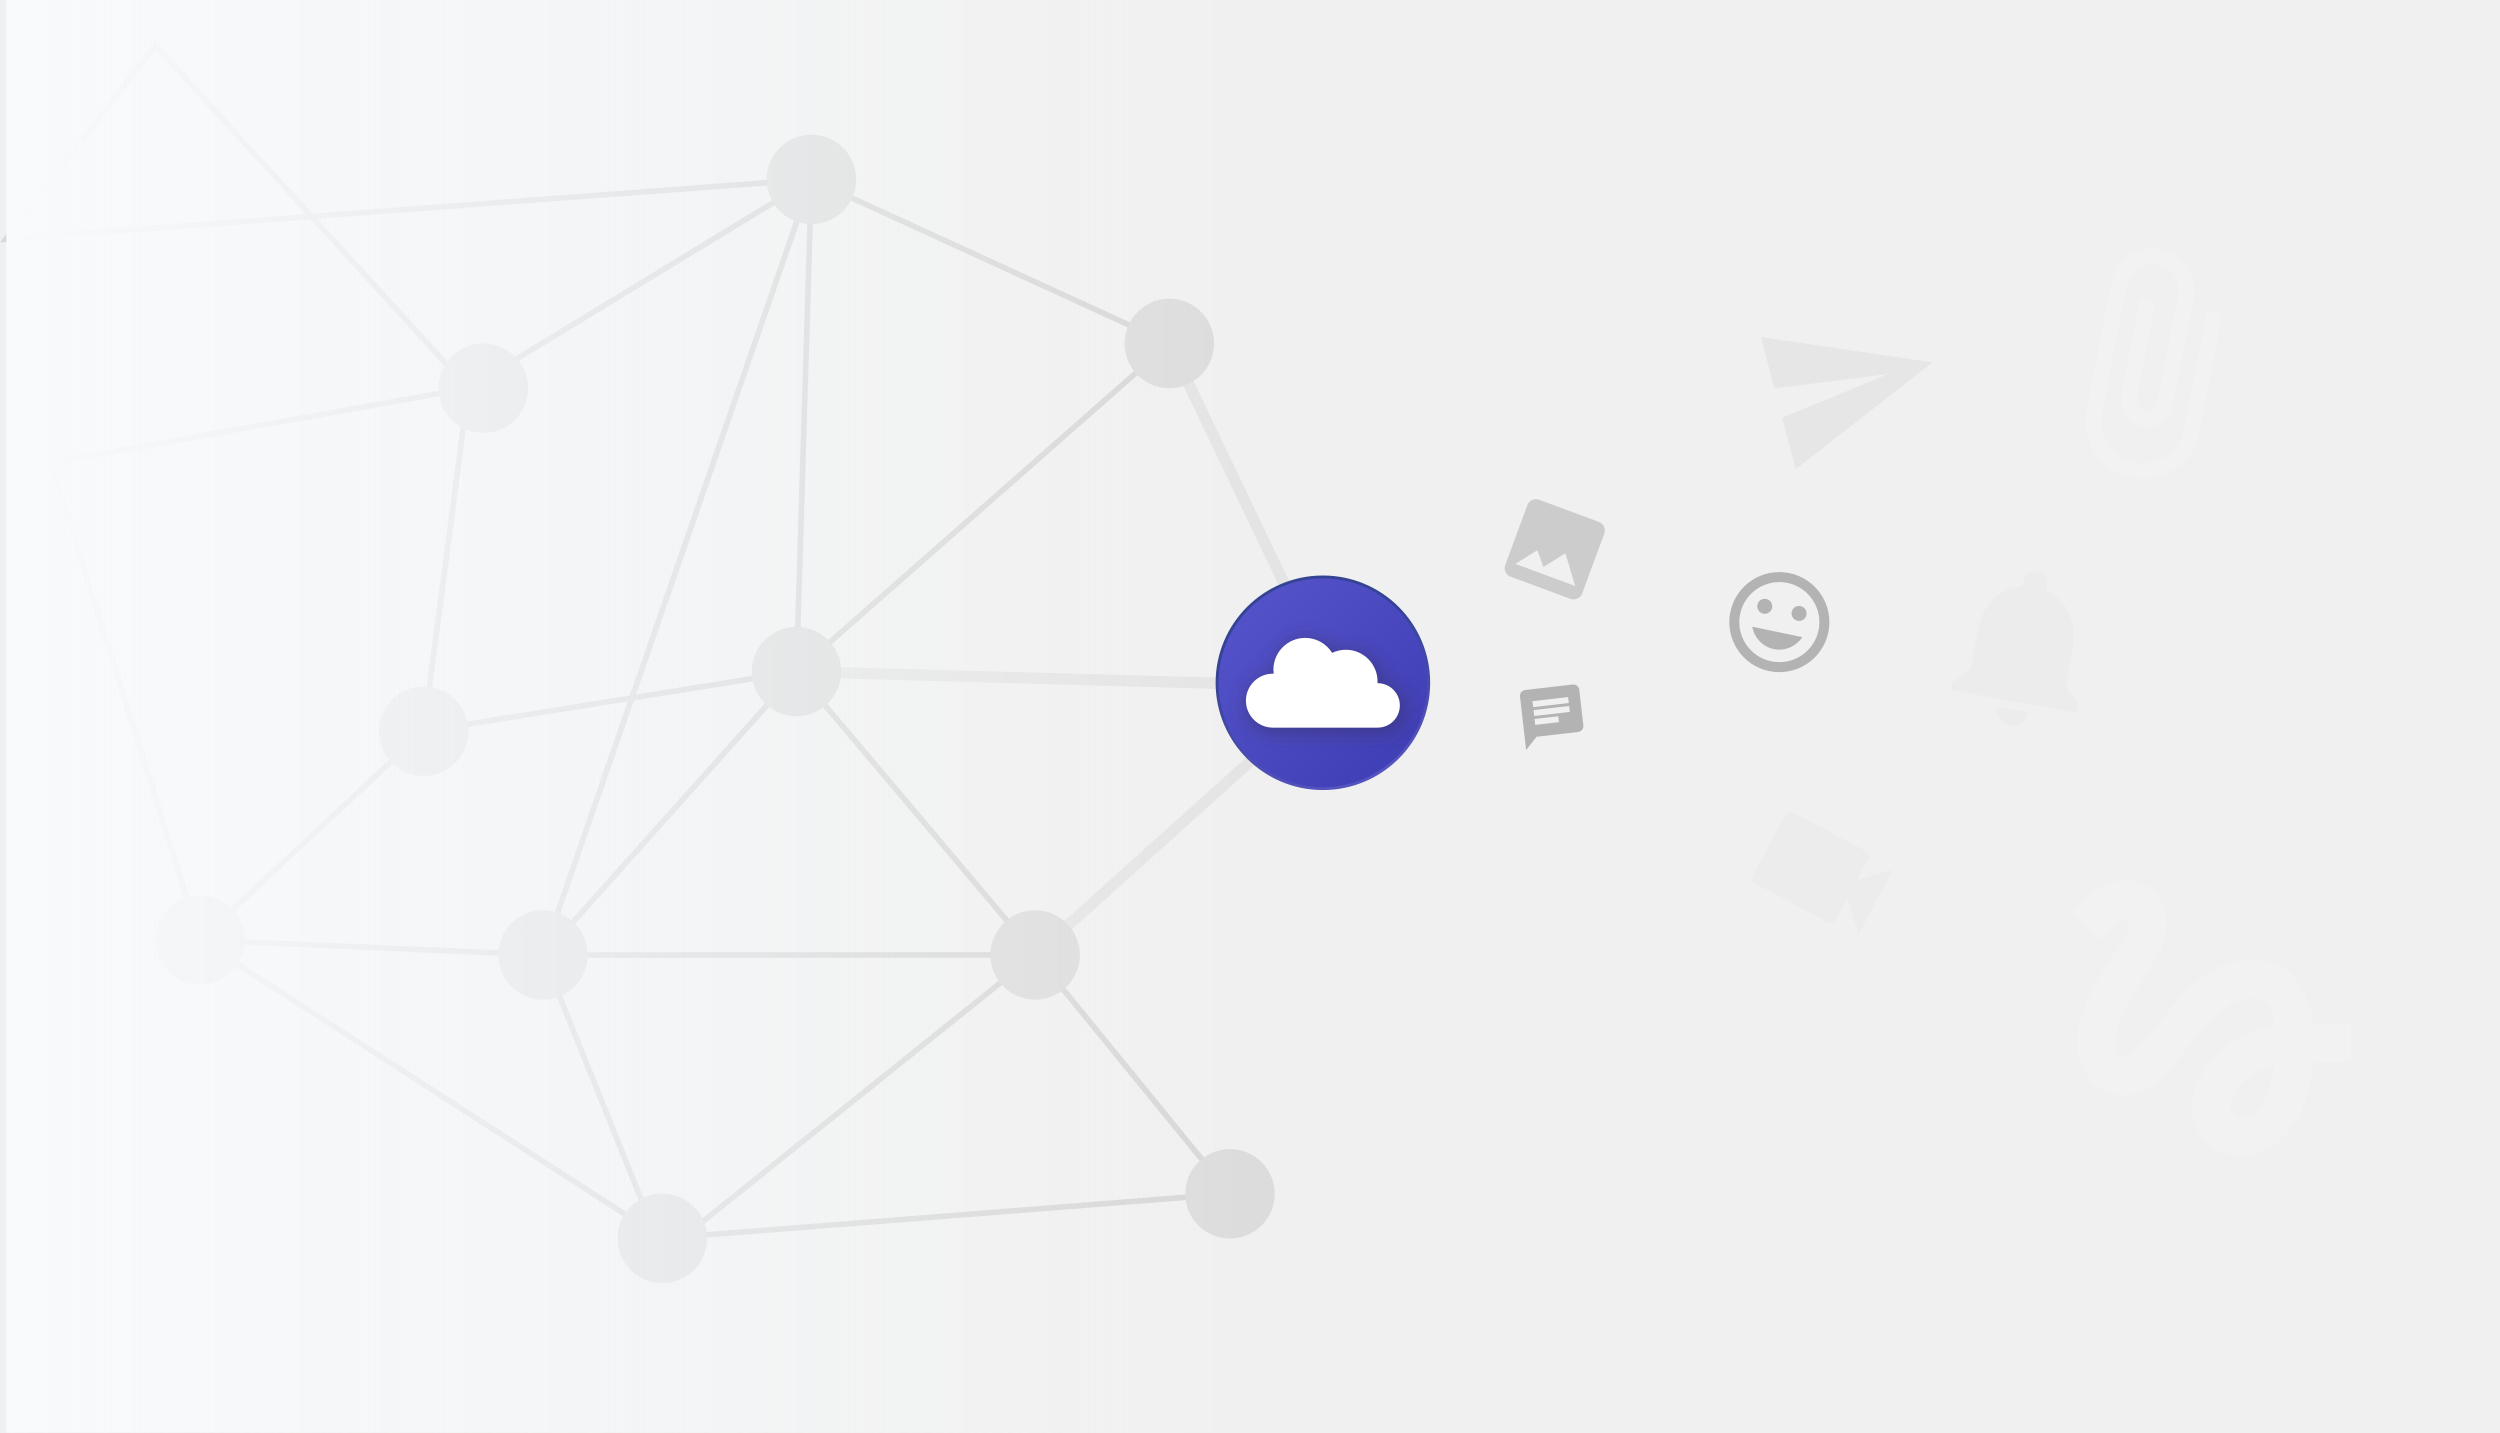
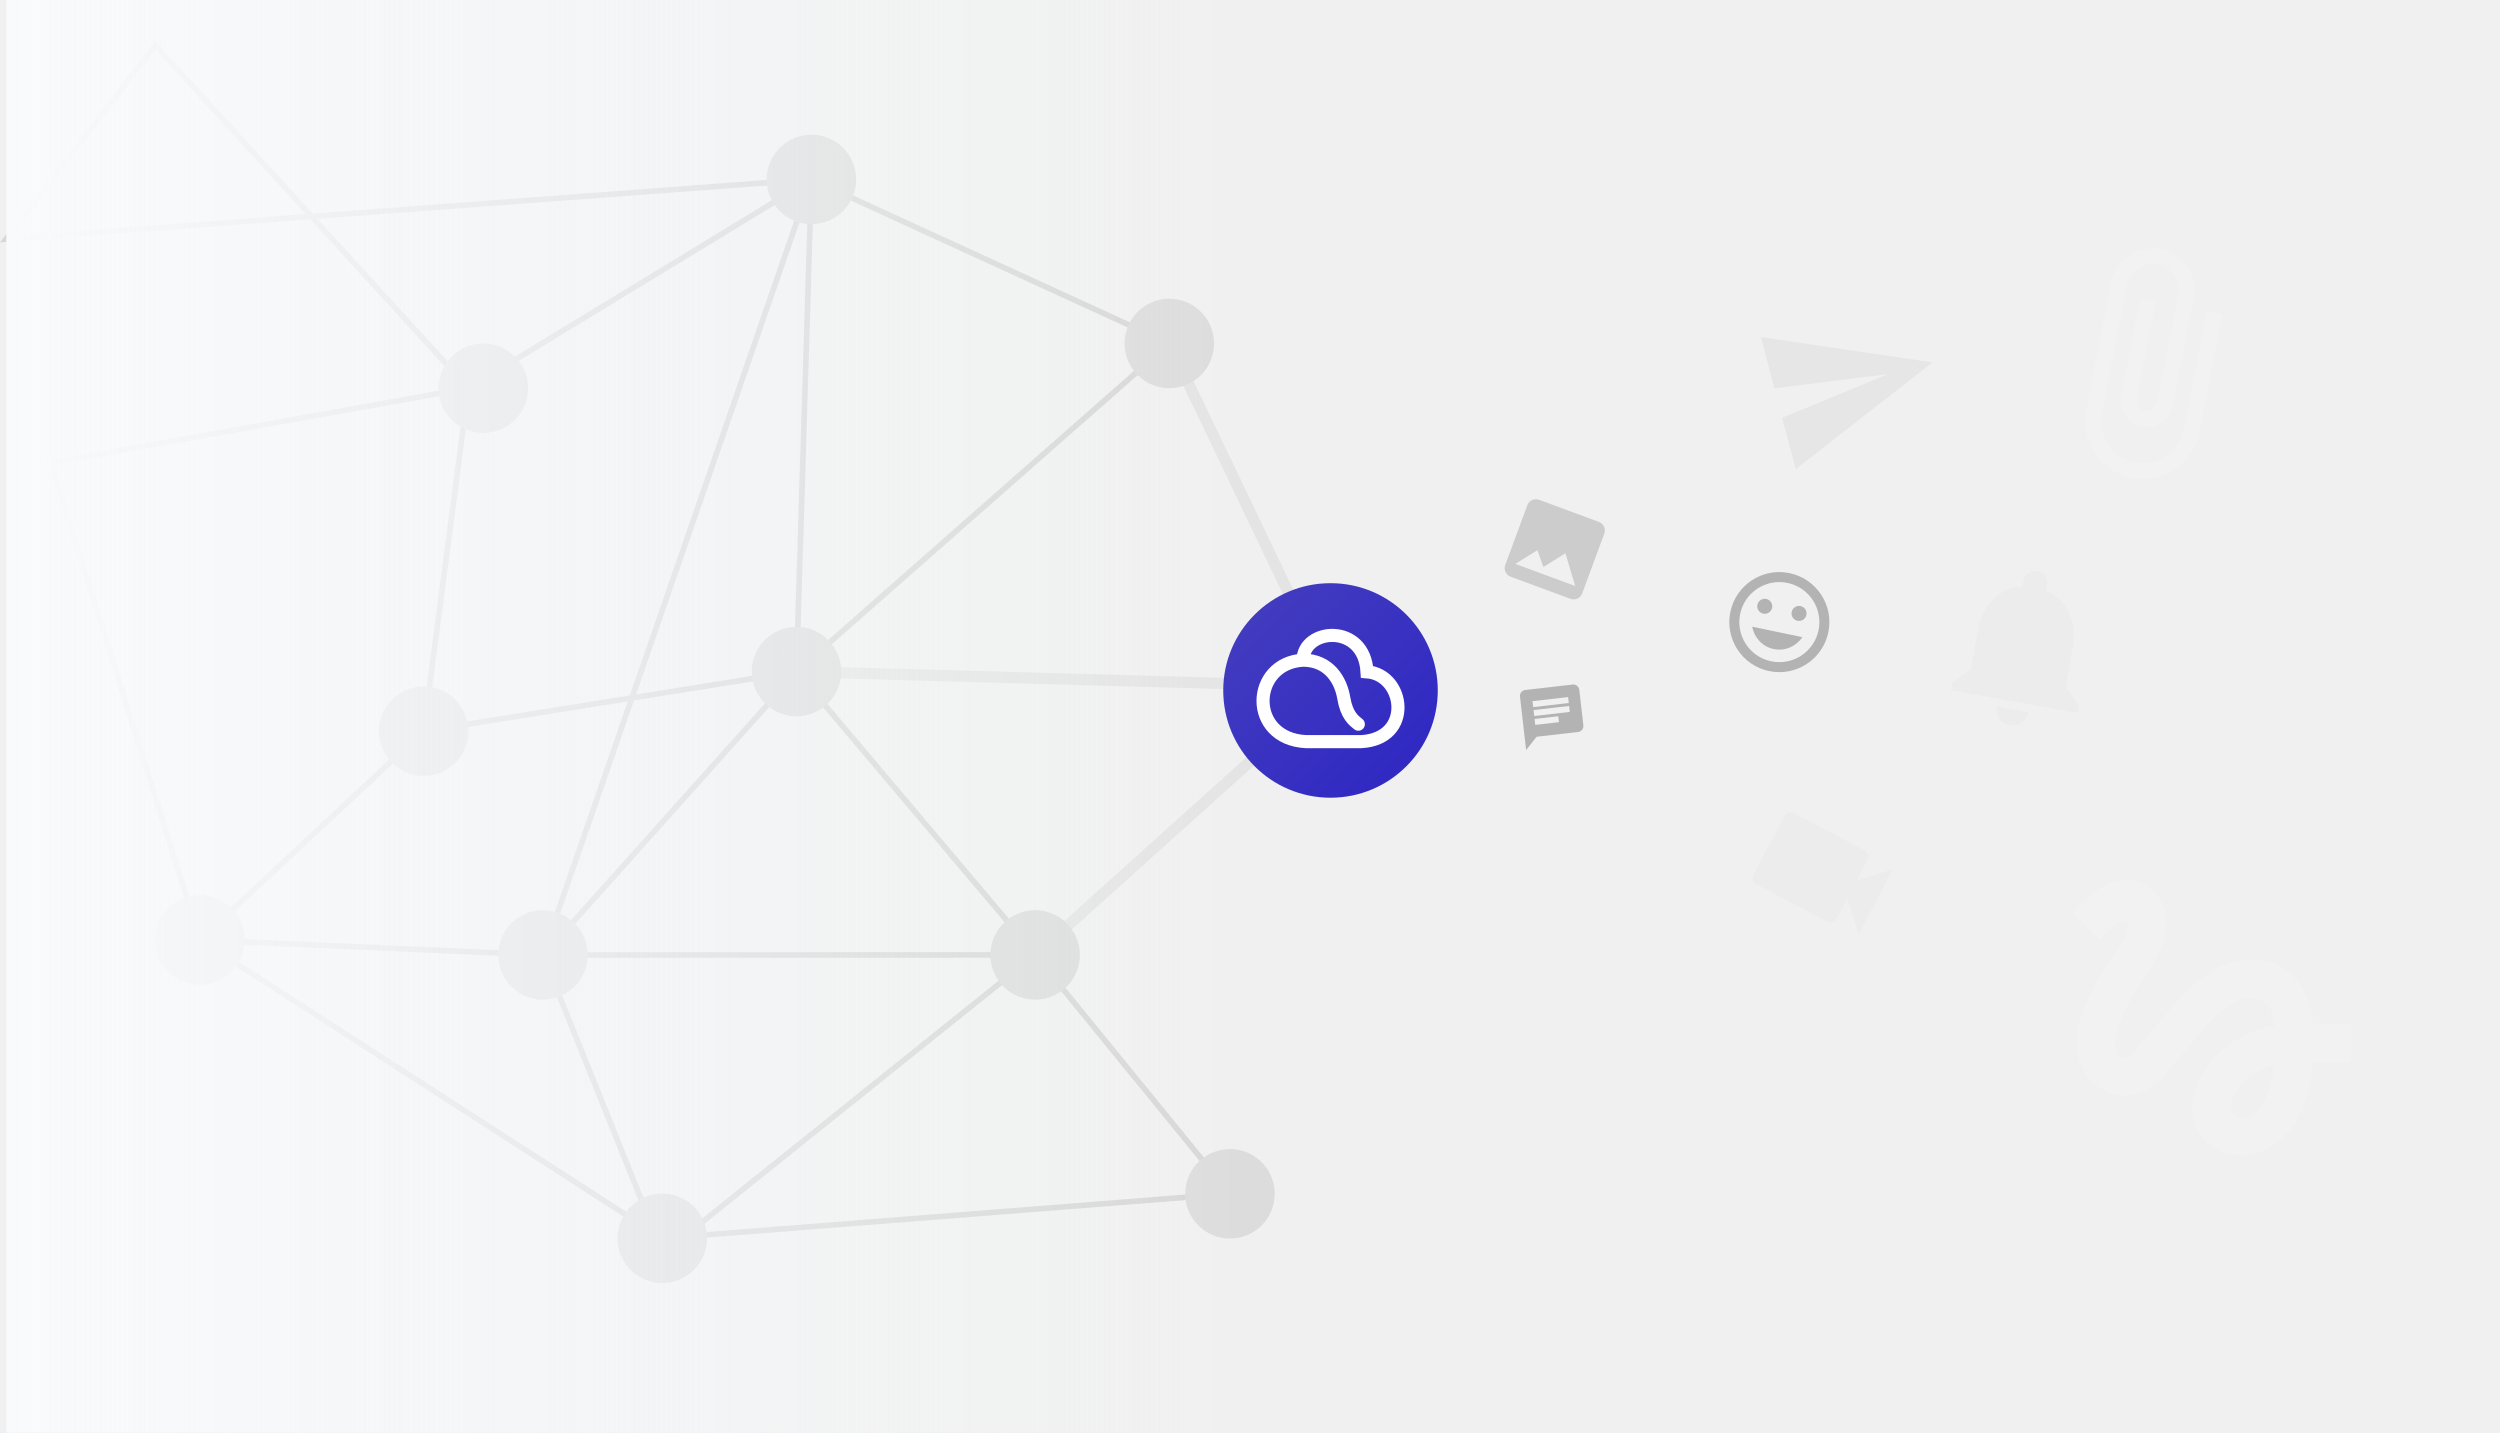
<svg xmlns="http://www.w3.org/2000/svg" xmlns:xlink="http://www.w3.org/1999/xlink" width="221.628mm" height="127mm" viewBox="0 0 221.765 127" version="1.1" id="svg8">
  <defs id="defs2">
    <linearGradient id="linearGradient4347">
      <stop style="stop-color:#f8fafc;stop-opacity:1" offset="0" id="stop4343" />
      <stop style="stop-color:#f8fafc;stop-opacity:0.02" offset="1" id="stop4345" />
    </linearGradient>
    <linearGradient id="linearGradient4105">
      <stop style="stop-color:#000000;stop-opacity:0;" offset="0" id="stop4103" />
      <stop style="stop-color:#b3b3b3;stop-opacity:1" offset="1" id="stop4101" />
    </linearGradient>
    <linearGradient id="linearGradient4097">
      <stop style="stop-color:#000000;stop-opacity:0;" offset="0" id="stop4095" />
      <stop style="stop-color:#b3b3b3;stop-opacity:1" offset="1" id="stop4093" />
    </linearGradient>
    <filter id="c" x="-0.142" y="-0.244" width="1.285" height="1.489">
      <feGaussianBlur stdDeviation="10.686" id="feGaussianBlur3022" />
    </filter>
    <linearGradient id="b" x1="40" x2="200" y1="40" y2="200" gradientUnits="userSpaceOnUse">
      <stop stop-color="#345cca" offset="0" id="stop3025" />
      <stop stop-color="#5d47c6" offset="1" id="stop3027" />
    </linearGradient>
    <linearGradient id="a" x1="125" x2="174.95" y1="65" y2="210.1" gradientUnits="userSpaceOnUse">
      <stop stop-color="#344394" offset="0" id="stop3030" />
      <stop stop-color="#7c45df" offset="1" id="stop3032" />
    </linearGradient>
    <linearGradient id="SVGID_right_" y2="1.279e-13" gradientUnits="userSpaceOnUse" x2="-1073.2" gradientTransform="matrix(0.2645833,0,0,0.2645833,372.164,121.806)" y1="126.85" x1="-1073.2">
      <stop stop-color="#1b3967" offset=".011" id="stop2" />
      <stop stop-color="#13b5ea" offset=".467" id="stop4" />
      <stop stop-color="#002b5c" offset=".995" id="stop6" />
    </linearGradient>
    <linearGradient id="SVGID_left_" y2="1.279e-13" gradientUnits="userSpaceOnUse" x2="-1073.2" gradientTransform="matrix(-0.2645833,0,0,0.2645833,-207.6418,121.8057)" y1="126.85" x1="-1073.2">
      <stop stop-color="#1b3967" offset=".011" id="stop9" />
      <stop stop-color="#13b5ea" offset=".467" id="stop11" />
      <stop stop-color="#002b5c" offset=".995" id="stop13" />
    </linearGradient>
    <linearGradient id="b-2" x1="40" x2="200" y1="40" y2="200" gradientUnits="userSpaceOnUse">
      <stop stop-color="#345cca" offset="0" id="stop3025-2" />
      <stop stop-color="#5d47c6" offset="1" id="stop3027-8" />
    </linearGradient>
    <linearGradient id="a-9" x1="125" x2="174.95" y1="65" y2="210.1" gradientUnits="userSpaceOnUse">
      <stop stop-color="#344394" offset="0" id="stop3030-7" />
      <stop stop-color="#7c45df" offset="1" id="stop3032-3" />
    </linearGradient>
    <filter id="c-6" x="-0.142" y="-0.244" width="1.285" height="1.489">
      <feGaussianBlur stdDeviation="10.686" id="feGaussianBlur3022-1" />
    </filter>
    <linearGradient id="b-9" x1="40" x2="200" y1="40" y2="200" gradientUnits="userSpaceOnUse">
      <stop stop-color="#345cca" offset="0" id="stop3025-4" />
      <stop stop-color="#5d47c6" offset="1" id="stop3027-7" />
    </linearGradient>
    <linearGradient id="a-8" x1="125" x2="174.95" y1="65" y2="210.1" gradientUnits="userSpaceOnUse">
      <stop stop-color="#344394" offset="0" id="stop3030-4" />
      <stop stop-color="#7c45df" offset="1" id="stop3032-5" />
    </linearGradient>
    <filter id="c-0" x="-0.142" y="-0.244" width="1.285" height="1.489">
      <feGaussianBlur stdDeviation="10.686" id="feGaussianBlur3022-3" />
    </filter>
    <linearGradient id="b-2-3" x1="40" x2="200" y1="40" y2="200" gradientUnits="userSpaceOnUse">
      <stop stop-color="#345cca" offset="0" id="stop3025-2-2" />
      <stop stop-color="#5d47c6" offset="1" id="stop3027-8-0" />
    </linearGradient>
    <linearGradient id="a-9-6" x1="125" x2="174.95" y1="65" y2="210.1" gradientUnits="userSpaceOnUse">
      <stop stop-color="#344394" offset="0" id="stop3030-7-1" />
      <stop stop-color="#7c45df" offset="1" id="stop3032-3-5" />
    </linearGradient>
    <filter id="c-6-5" x="-0.142" y="-0.244" width="1.285" height="1.489">
      <feGaussianBlur stdDeviation="10.686" id="feGaussianBlur3022-1-4" />
    </filter>
    <linearGradient xlink:href="#linearGradient4097" id="linearGradient4077" x1="-10.583" y1="107.156" x2="15.875" y2="107.156" gradientUnits="userSpaceOnUse" />
    <linearGradient xlink:href="#linearGradient4105" id="linearGradient4079" x1="-10.583" y1="119.062" x2="44.979" y2="119.062" gradientUnits="userSpaceOnUse" />
    <linearGradient xlink:href="#linearGradient4347" id="linearGradient4349" x1="5.313" y1="134.935" x2="79.442" y2="134.935" gradientUnits="userSpaceOnUse" gradientTransform="matrix(1.464286,0,0,1,-2.466782,0)" />
    <filter id="c-3" x="-0.142" y="-0.244" width="1.285" height="1.489">
      <feGaussianBlur stdDeviation="10.686" id="feGaussianBlur2" />
    </filter>
    <linearGradient id="b-6" x1="40" x2="200" y1="40" y2="200" gradientUnits="userSpaceOnUse">
      <stop stop-color="#345cca" offset="0" id="stop5" style="stop-color:#5452c9;stop-opacity:1" />
      <stop stop-color="#5d47c6" offset="1" id="stop7" style="stop-color:#413fb5;stop-opacity:1" />
    </linearGradient>
    <linearGradient id="a-7" x1="125" x2="174.95" y1="65" y2="210.1" gradientUnits="userSpaceOnUse">
      <stop stop-color="#344394" offset="0" id="stop10" />
      <stop stop-color="#7c45df" offset="1" id="stop12" style="stop-color:#5553be;stop-opacity:1" />
    </linearGradient>
+     <linearGradient xlink:href="#linearGradient165-1" id="linearGradient169" x1="0" y1="0" x2="1024" y2="1024" gradientUnits="userSpaceOnUse" gradientTransform="matrix(0.2647468,0,0,0.2647468,13.45891,23.82659)" />
+     <linearGradient id="linearGradient165-1" x1="0.002" x2="241.24" y1="-1.76" y2="240.81" gradientUnits="userSpaceOnUse" gradientTransform="matrix(4.244735,0,0,4.221462,-0.00770759,7.431883)" spreadMethod="pad">
+       <stop stop-color="#345cca" offset="0" id="stop164" style="stop-color:#4741bf;stop-opacity:1;" />
+       <stop stop-color="#5d47c6" offset="1" id="stop165" style="stop-color:#2b23c3;stop-opacity:1;" />
+     </linearGradient>
  </defs>
  <g id="layer1" transform="translate(-4.752716,-71.43535)">
    <g id="g4518" transform="matrix(0.3709858,0.1606416,-0.1606416,0.3709858,149.1689,91.37404)" style="fill:#cccccc">
      <path d="M 22.871,78.146 22.11,64.167 C 22.05,63.068 21.102,62.219 20.004,62.279 L 6.024,63.04 c -1.098,0.06 -1.948,1.007 -1.888,2.106 l 0.762,13.979 c 0.06,1.098 1.007,1.948 2.106,1.888 L 20.983,80.252 c 1.098,-0.06 1.948,-1.007 1.888,-2.106 z m -12.781,-4.812 2.66,2.87 3.249,-4.694 4.82,5.746 -13.979,0.762 z" id="path4506" style="fill:#cccccc" />
    </g>
    <path style="fill:none;fill-rule:evenodd;stroke:#e4e4e4;stroke-width:1;stroke-linecap:butt;stroke-linejoin:miter;stroke-miterlimit:4;stroke-dasharray:none;stroke-opacity:1" d="m 96.573,156.104 26.458,-23.812 m -47.625,-1.323 47.625,1.323 m 0,0 -14.552,-30.427" id="path4232" />
    <path style="fill:none;fill-rule:evenodd;stroke:#d7d7d7;stroke-width:0.5;stroke-linecap:butt;stroke-linejoin:miter;stroke-miterlimit:4;stroke-dasharray:none;stroke-opacity:1" d="M 42.333,136.26 22.49,154.781 9.26,112.448 46.302,105.833 18.521,75.406 5.292,92.604 76.729,87.312 46.302,105.833 42.333,136.26 75.406,130.969 108.479,101.865 76.729,87.312 75.406,130.969 96.651,156.115 m -21.18,-25.151 -22.503,25.151 43.605,-0.011 17.286,21.191 -50.359,3.945 -41.01,-26.458 30.427,1.323 m 43.656,0 L 63.557,182.59 52.917,156.104 c 7.938,-22.931 15.875,-45.861 23.812,-68.792" id="path4230" />
    <g id="g3645" transform="matrix(0.1624416,0,0,0.1624416,29.93925,106.1318)">
      <g id="g3649" style="opacity:1" />
    </g>
    <path id="path4199" style="fill:#dcdcdc;fill-opacity:1;stroke:none;stroke-width:0.5;stroke-linejoin:round;stroke-miterlimit:4;stroke-dasharray:none;stroke-opacity:1;paint-order:stroke fill markers" d="m 45.311,102.609 a 3.969,3.969 0 0 1 5.538,0.91 3.969,3.969 0 0 1 -0.91,5.538 3.969,3.969 0 0 1 -5.538,-0.909 3.969,3.969 0 0 1 0.908,-5.538 l 2.315,3.223 z" />
    <path id="path4199-4" style="fill:#dcdcdc;fill-opacity:1;stroke:none;stroke-width:0.5;stroke-linejoin:round;stroke-miterlimit:4;stroke-dasharray:none;stroke-opacity:1;paint-order:stroke fill markers" d="m 74.415,84.088 a 3.969,3.969 0 0 1 5.538,0.91 3.969,3.969 0 0 1 -0.91,5.538 3.969,3.969 0 0 1 -5.538,-0.909 3.969,3.969 0 0 1 0.908,-5.538 l 2.315,3.223 z" />
    <path id="path4199-3" style="fill:#dcdcdc;fill-opacity:1;stroke:none;stroke-width:0.5;stroke-linejoin:round;stroke-miterlimit:4;stroke-dasharray:none;stroke-opacity:1;paint-order:stroke fill markers" d="m 106.165,98.64 a 3.969,3.969 0 0 1 5.538,0.91 3.969,3.969 0 0 1 -0.91,5.538 3.969,3.969 0 0 1 -5.538,-0.909 3.969,3.969 0 0 1 0.908,-5.538 l 2.315,3.223 z" />
    <path id="path4199-0" style="fill:#dcdcdc;fill-opacity:1;stroke:none;stroke-width:0.5;stroke-linejoin:round;stroke-miterlimit:4;stroke-dasharray:none;stroke-opacity:1;paint-order:stroke fill markers" d="m 73.092,127.744 a 3.969,3.969 0 0 1 5.538,0.91 3.969,3.969 0 0 1 -0.91,5.538 3.969,3.969 0 0 1 -5.538,-0.909 3.969,3.969 0 0 1 0.908,-5.538 l 2.315,3.223 z" />
    <path id="path4199-7" style="fill:#dcdcdc;fill-opacity:1;stroke:none;stroke-width:0.5;stroke-linejoin:round;stroke-miterlimit:4;stroke-dasharray:none;stroke-opacity:1;paint-order:stroke fill markers" d="m 40.019,133.036 a 3.969,3.969 0 0 1 5.538,0.91 3.969,3.969 0 0 1 -0.91,5.538 3.969,3.969 0 0 1 -5.538,-0.909 3.969,3.969 0 0 1 0.908,-5.538 l 2.315,3.223 z" />
    <path id="path4199-8" style="fill:#dcdcdc;fill-opacity:1;stroke:none;stroke-width:0.5;stroke-linejoin:round;stroke-miterlimit:4;stroke-dasharray:none;stroke-opacity:1;paint-order:stroke fill markers" d="m 94.259,152.88 a 3.969,3.969 0 0 1 5.538,0.91 3.969,3.969 0 0 1 -0.91,5.538 3.969,3.969 0 0 1 -5.538,-0.909 3.969,3.969 0 0 1 0.908,-5.538 l 2.315,3.223 z" />
    <path id="path4199-6" style="fill:#dcdcdc;fill-opacity:1;stroke:none;stroke-width:0.5;stroke-linejoin:round;stroke-miterlimit:4;stroke-dasharray:none;stroke-opacity:1;paint-order:stroke fill markers" d="m 20.176,151.557 a 3.969,3.969 0 0 1 5.538,0.91 3.969,3.969 0 0 1 -0.91,5.538 3.969,3.969 0 0 1 -5.538,-0.909 3.969,3.969 0 0 1 0.908,-5.538 l 2.315,3.223 z" />
    <path id="path4199-6-8" style="fill:#dcdcdc;fill-opacity:1;stroke:none;stroke-width:0.5;stroke-linejoin:round;stroke-miterlimit:4;stroke-dasharray:none;stroke-opacity:1;paint-order:stroke fill markers" d="m 61.186,178.015 a 3.969,3.969 0 0 1 5.538,0.91 3.969,3.969 0 0 1 -0.91,5.538 3.969,3.969 0 0 1 -5.538,-0.909 3.969,3.969 0 0 1 0.908,-5.538 l 2.315,3.223 z" />
    <path id="path4199-6-8-8" style="fill:#dcdcdc;fill-opacity:1;stroke:none;stroke-width:0.5;stroke-linejoin:round;stroke-miterlimit:4;stroke-dasharray:none;stroke-opacity:1;paint-order:stroke fill markers" d="m 50.603,152.88 a 3.969,3.969 0 0 1 5.538,0.91 3.969,3.969 0 0 1 -0.91,5.538 3.969,3.969 0 0 1 -5.538,-0.909 3.969,3.969 0 0 1 0.908,-5.538 l 2.315,3.223 z" />
    <path id="path4199-6-8-4" style="fill:#dcdcdc;fill-opacity:1;stroke:none;stroke-width:0.5;stroke-linejoin:round;stroke-miterlimit:4;stroke-dasharray:none;stroke-opacity:1;paint-order:stroke fill markers" d="m 111.545,174.07 a 3.969,3.969 0 0 1 5.538,0.91 3.969,3.969 0 0 1 -0.91,5.538 3.969,3.969 0 0 1 -5.538,-0.909 3.969,3.969 0 0 1 0.908,-5.538 l 2.315,3.223 z" />
    <rect style="fill:url(#linearGradient4349);fill-opacity:1;stroke:none;stroke-width:1.151;stroke-linejoin:round;stroke-miterlimit:4;stroke-dasharray:none;stroke-opacity:1;paint-order:stroke fill markers" id="rect4313" width="108.546" height="127.078" x="5.313" y="71.396" ry="2.8268871e-05" />
    <path d="m 183.03,135.734 c 0.771,0.138 1.515,-0.38 1.653,-1.15 l -2.803,-0.502 c -0.138,0.771 0.373,1.513 1.15,1.653 z m 4.958,-3.451 0.628,-3.504 c 0.386,-2.151 -0.441,-4.159 -2.36,-4.994 l 0.085,-0.477 c 0.104,-0.582 -0.281,-1.135 -0.863,-1.24 -0.582,-0.104 -1.135,0.281 -1.24,0.863 l -0.085,0.477 c -2.097,0.116 -3.561,1.705 -3.947,3.864 l -0.628,3.504 -1.653,1.15 -0.126,0.701 11.213,2.01 0.126,-0.701 z" id="path4415" style="fill:#ececec;stroke-width:0.712" />
    <g id="g4440" transform="matrix(0.6514735,-0.1719168,0.1719168,0.6514735,122.2561,91.98767)" style="fill:#e6e6e6">
      <path d="m 52.01,46 20.99,-9 -20.99,-9 -0.01,7 15,2 -15,2 z" id="path4428" style="fill:#e6e6e6" />
    </g>
    <g id="g4456" transform="matrix(0.4345296,0.09051374,-0.09051374,0.4345296,179.2846,129.1517)" style="fill:#b3b3b3">
      <path d="m -38.01,-8 c -5.52,0 -9.99,4.48 -9.99,10 0,5.52 4.47,10 9.99,10 5.53,0 10.01,-4.48 10.01,-10 0,-5.52 -4.48,-10 -10.01,-10 z m 0.01,18 c -4.42,0 -8,-3.58 -8,-8 0,-4.42 3.58,-8 8,-8 4.42,0 8,3.58 8,8 0,4.42 -3.58,8 -8,8 z m 3.5,-9 c 0.83,0 1.5,-0.67 1.5,-1.5 0,-0.83 -0.67,-1.5 -1.5,-1.5 -0.83,0 -1.5,0.67 -1.5,1.5 0,0.83 0.67,1.5 1.5,1.5 z m -7,0 c 0.83,0 1.5,-0.67 1.5,-1.5 0,-0.83 -0.67,-1.5 -1.5,-1.5 -0.83,0 -1.5,0.67 -1.5,1.5 0,0.83 0.67,1.5 1.5,1.5 z m 3.5,6.5 c 2.33,0 4.31,-1.46 5.11,-3.5 h -10.22 c 0.8,2.04 2.78,3.5 5.11,3.5 z" id="path4444" style="fill:#b3b3b3" />
    </g>
    <g id="g4472" transform="matrix(0.2630078,-0.0302945,0.0302945,0.2630078,155.6678,127.0729)" style="fill:#b3b3b3">
      <path d="m -45,14 h -16 c -1.1,0 -1.99,0.9 -1.99,2 l -0.01,18 4,-4 h 14 c 1.1,0 2,-0.9 2,-2 v -12 c 0,-1.1 -0.9,-2 -2,-2 z m -14,7 h 12 v 2 h -12 z m 8,5 h -8 v -2 h 8 z m 4,-6 h -12 v -2 h 12 z" id="path4460" style="fill:#b3b3b3" />
    </g>
    <g id="g4576" transform="matrix(0.5264989,0.2783532,-0.2783532,0.5264989,160.5228,150.8507)" style="fill:#ececec">
      <path d="m 12.194,-9.029 v -3.5 c 0,-0.55 -0.45,-1 -1,-1 H -0.806 c -0.55,0 -1,0.45 -1,1 v 10 c 0,0.55 0.45,1 1,1 H 11.194 c 0.55,0 1,-0.45 1,-1 v -3.5 l 4,4 V -13.029 Z" id="path4564" style="fill:#ececec" />
    </g>
    <g id="g4592" transform="matrix(1.360058,0,0,1.360058,187.3669,148.0126)" style="fill:#f2f2f2">
      <path d="m 2.643,4.943 c 0.7,-0.71 1.4,-1.35 1.71,-1.22 0.5,0.2 0,1.03 -0.3,1.52 -0.25,0.42 -2.86,3.89 -2.86,6.31 0,1.28 0.48,2.34 1.34,2.98 0.75,0.56 1.74,0.73 2.64,0.46 1.07,-0.31 1.95,-1.4 3.06,-2.77 1.21,-1.49 2.83,-3.44 4.08,-3.44 1.63,0 1.65,1.01 1.76,1.79 -3.78,0.64 -5.38,3.67 -5.38,5.37 0,1.7 1.44,3.09 3.21,3.09 1.63,0 4.29,-1.33 4.69,-6.1 h 2.46 v -2.5 h -2.47 c -0.15,-1.65 -1.09,-4.2 -4.03,-4.2 -2.25,0 -4.18,1.91 -4.94,2.84 -0.58,0.73 -2.06,2.48 -2.29,2.72 -0.25,0.3 -0.68,0.84 -1.11,0.84 -0.45,0 -0.72,-0.83 -0.36,-1.92 0.35,-1.09 1.4,-2.86 1.85,-3.52 0.78,-1.14 1.3,-1.92 1.3,-3.28 0,-2.17 -1.64,-2.86 -2.51,-2.86 -1.32,0 -2.47,1 -2.72,1.25 -0.36,0.36 -0.66,0.66 -0.88,0.93 z m 9.29,11.66 c -0.31,0 -0.74,-0.26 -0.74,-0.72 0,-0.6 0.73,-2.2 2.87,-2.76 -0.3,2.69 -1.43,3.48 -2.13,3.48 z" id="path4580" style="fill:#f2f2f2" />
    </g>
    <g id="g4638" transform="matrix(0.2250846,-0.1393836,0.1393836,0.2250846,199.6738,107.7224)" style="fill:#f2f2f2">
      <path d="M 20.034,-26.262 -7.331,3.292 c -5.259,5.679 -14.119,6.02 -19.798,0.761 -5.679,-5.259 -6.02,-14.119 -0.761,-19.798 l 29.745,-32.124 c 3.284,-3.546 8.827,-3.76 12.374,-0.476 3.546,3.284 3.76,8.827 0.476,12.374 l -24.986,26.984 c -1.309,1.413 -3.536,1.499 -4.95,0.19 -1.413,-1.309 -1.499,-3.536 -0.19,-4.95 l 22.606,-24.414 -3.855,-3.569 -22.606,24.414 c -3.284,3.546 -3.071,9.09 0.476,12.374 3.546,3.284 9.09,3.071 12.374,-0.476 L 18.559,-32.401 c 5.259,-5.679 4.918,-14.539 -0.761,-19.798 -5.679,-5.259 -14.539,-4.918 -19.798,0.761 l -29.745,32.124 c -7.234,7.812 -6.766,19.988 1.046,27.222 7.812,7.234 19.988,6.766 27.222,-1.046 L 23.889,-22.692 Z" id="path4626" style="fill:#f2f2f2;stroke-width:3.502" />
    </g>
-     <g id="g996" transform="matrix(0.08534147,0,0,0.08534147,111.8596,121.7211)">
-       <circle cx="120" cy="120" fill="url(#b)" stroke="url(#a)" stroke-width="3" id="circle17" r="110" style="fill:url(#b-6);stroke:url(#a-7)" />
-       <path transform="scale(0.91667)" d="m 112.916,82.039 c -20.51,0 -37.137,16.627 -37.137,37.137 0,1.594 0.107,3.171 0.302,4.712 -0.294,-0.009 -0.586,-0.023 -0.882,-0.023 -17.434,-7e-5 -31.567,14.133 -31.567,31.567 0,17.434 14.133,31.567 31.567,31.567 h 122.44 c 14.357,0 25.996,-11.639 25.996,-25.996 0,-14.357 -11.639,-25.996 -25.996,-25.996 -0.047,0 -0.093,-2.5e-4 -0.139,0 0.033,-0.648 0.07,-1.293 0.07,-1.95 0,-20.51 -16.627,-37.137 -37.137,-37.137 -5.724,0 -11.15,1.308 -15.992,3.621 -6.56,-10.507 -18.221,-17.501 -31.52,-17.501 z" fill="#332949" opacity="0.459" filter="url(#c)" id="path19" style="filter:url(#c-3)" />
-       <path d="m 101.59,73.35 c -18.232,0 -33.011,14.78 -33.011,33.011 0,1.417 0.095,2.818 0.268,4.188 -0.261,-0.008 -0.521,-0.021 -0.784,-0.021 -15.497,-9e-5 -28.059,12.562 -28.059,28.059 0,15.497 12.563,28.059 28.059,28.059 h 108.83 c 12.762,0 23.108,-10.346 23.108,-23.108 0,-12.762 -10.346,-23.108 -23.108,-23.108 -0.042,0 -0.083,-2.2e-4 -0.124,0 0.03,-0.576 0.062,-1.149 0.062,-1.733 0,-18.231 -14.78,-33.011 -33.011,-33.011 -5.088,0 -9.911,1.162 -14.215,3.219 -5.831,-9.34 -16.197,-15.556 -28.018,-15.556 z" fill="#ffffff" id="path21" />
+     <g id="g1" transform="matrix(0.08060862,0,0,0.08060862,110.7649,119.796)">
+       <circle style="display:inline;fill:url(#linearGradient169);fill-opacity:1;stroke:none;stroke-width:1.12;stroke-linecap:round;stroke-dasharray:none;stroke-opacity:1" id="path167" cx="149.009" cy="159.377" r="118.047" />
+       <path style="display:inline;fill:none;stroke:#ffffff;stroke-width:14.408;stroke-linecap:round;stroke-dasharray:none;stroke-opacity:1" d="m 118.788,126.064 c 0,-35.219 67.236,-41.622 70.438,12.807 41.622,3.202 51.227,73.639 -6.403,76.841 H 121.99 c -64.034,-3.202 -60.832,-86.446 -3.202,-89.648 28.815,0 41.622,22.412 44.824,41.622 3.202,19.21 11.123,24.903 16.009,28.815" id="path3" />
    </g>
  </g>
</svg>
